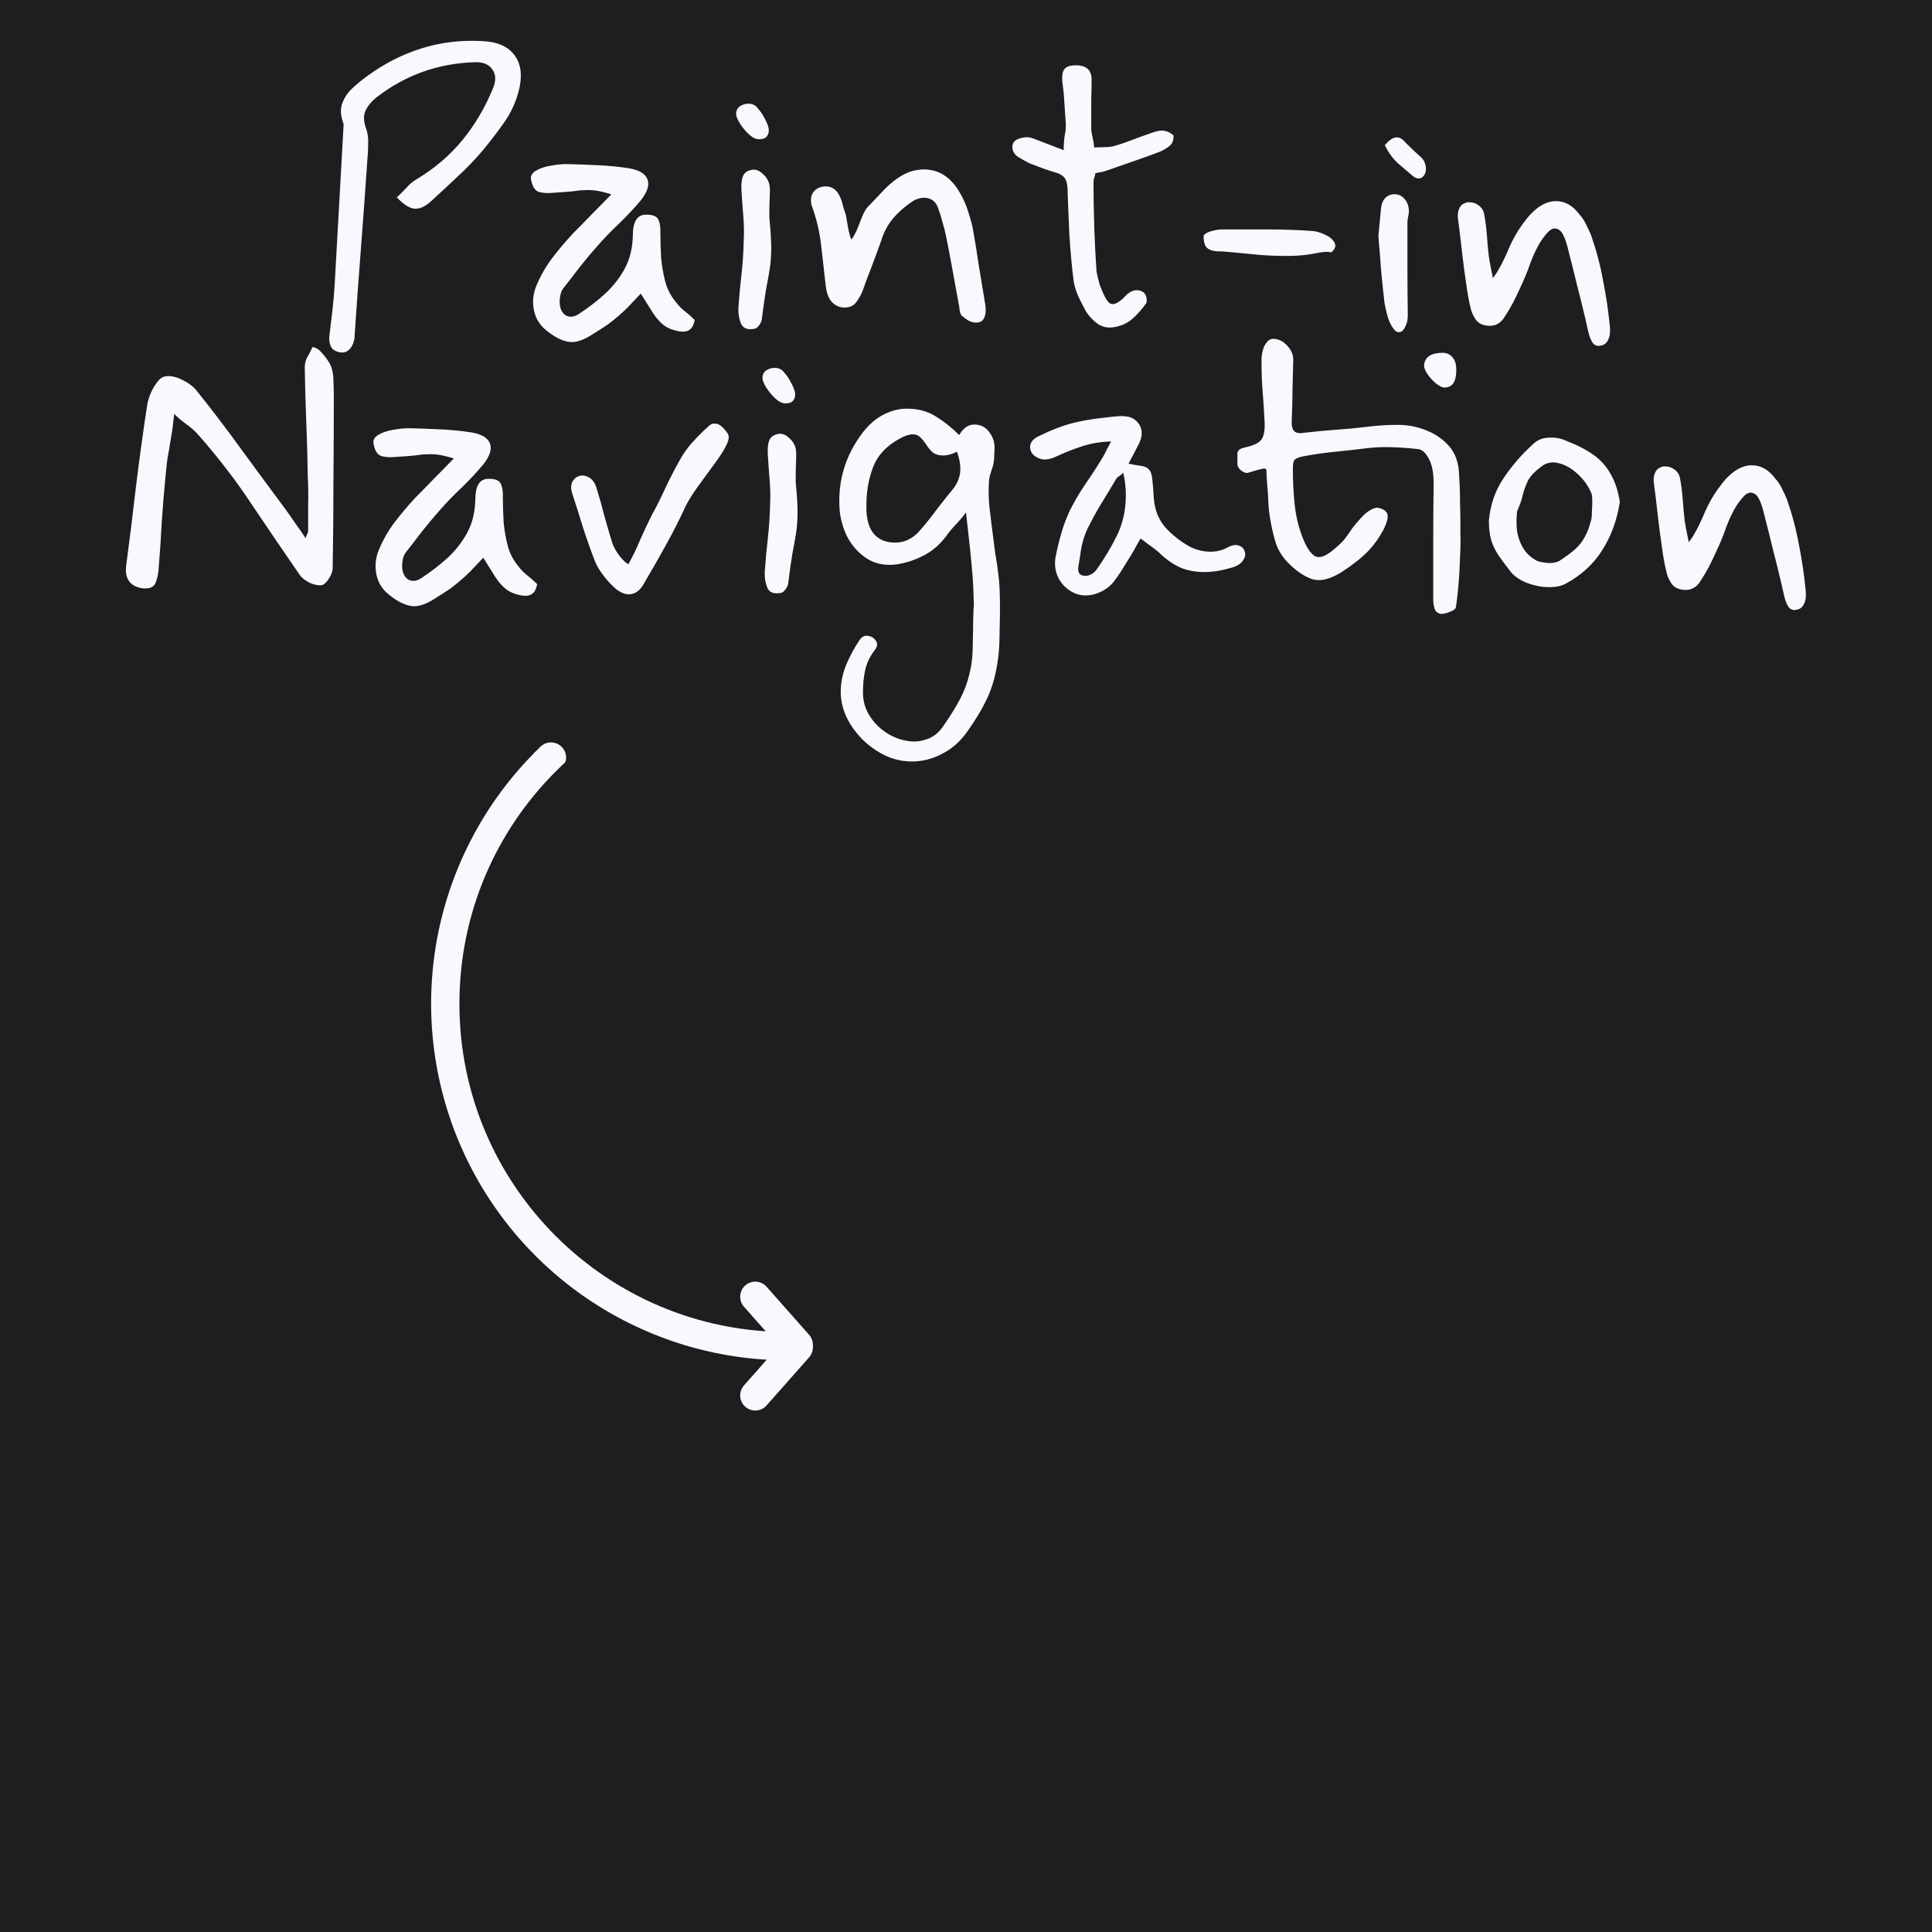
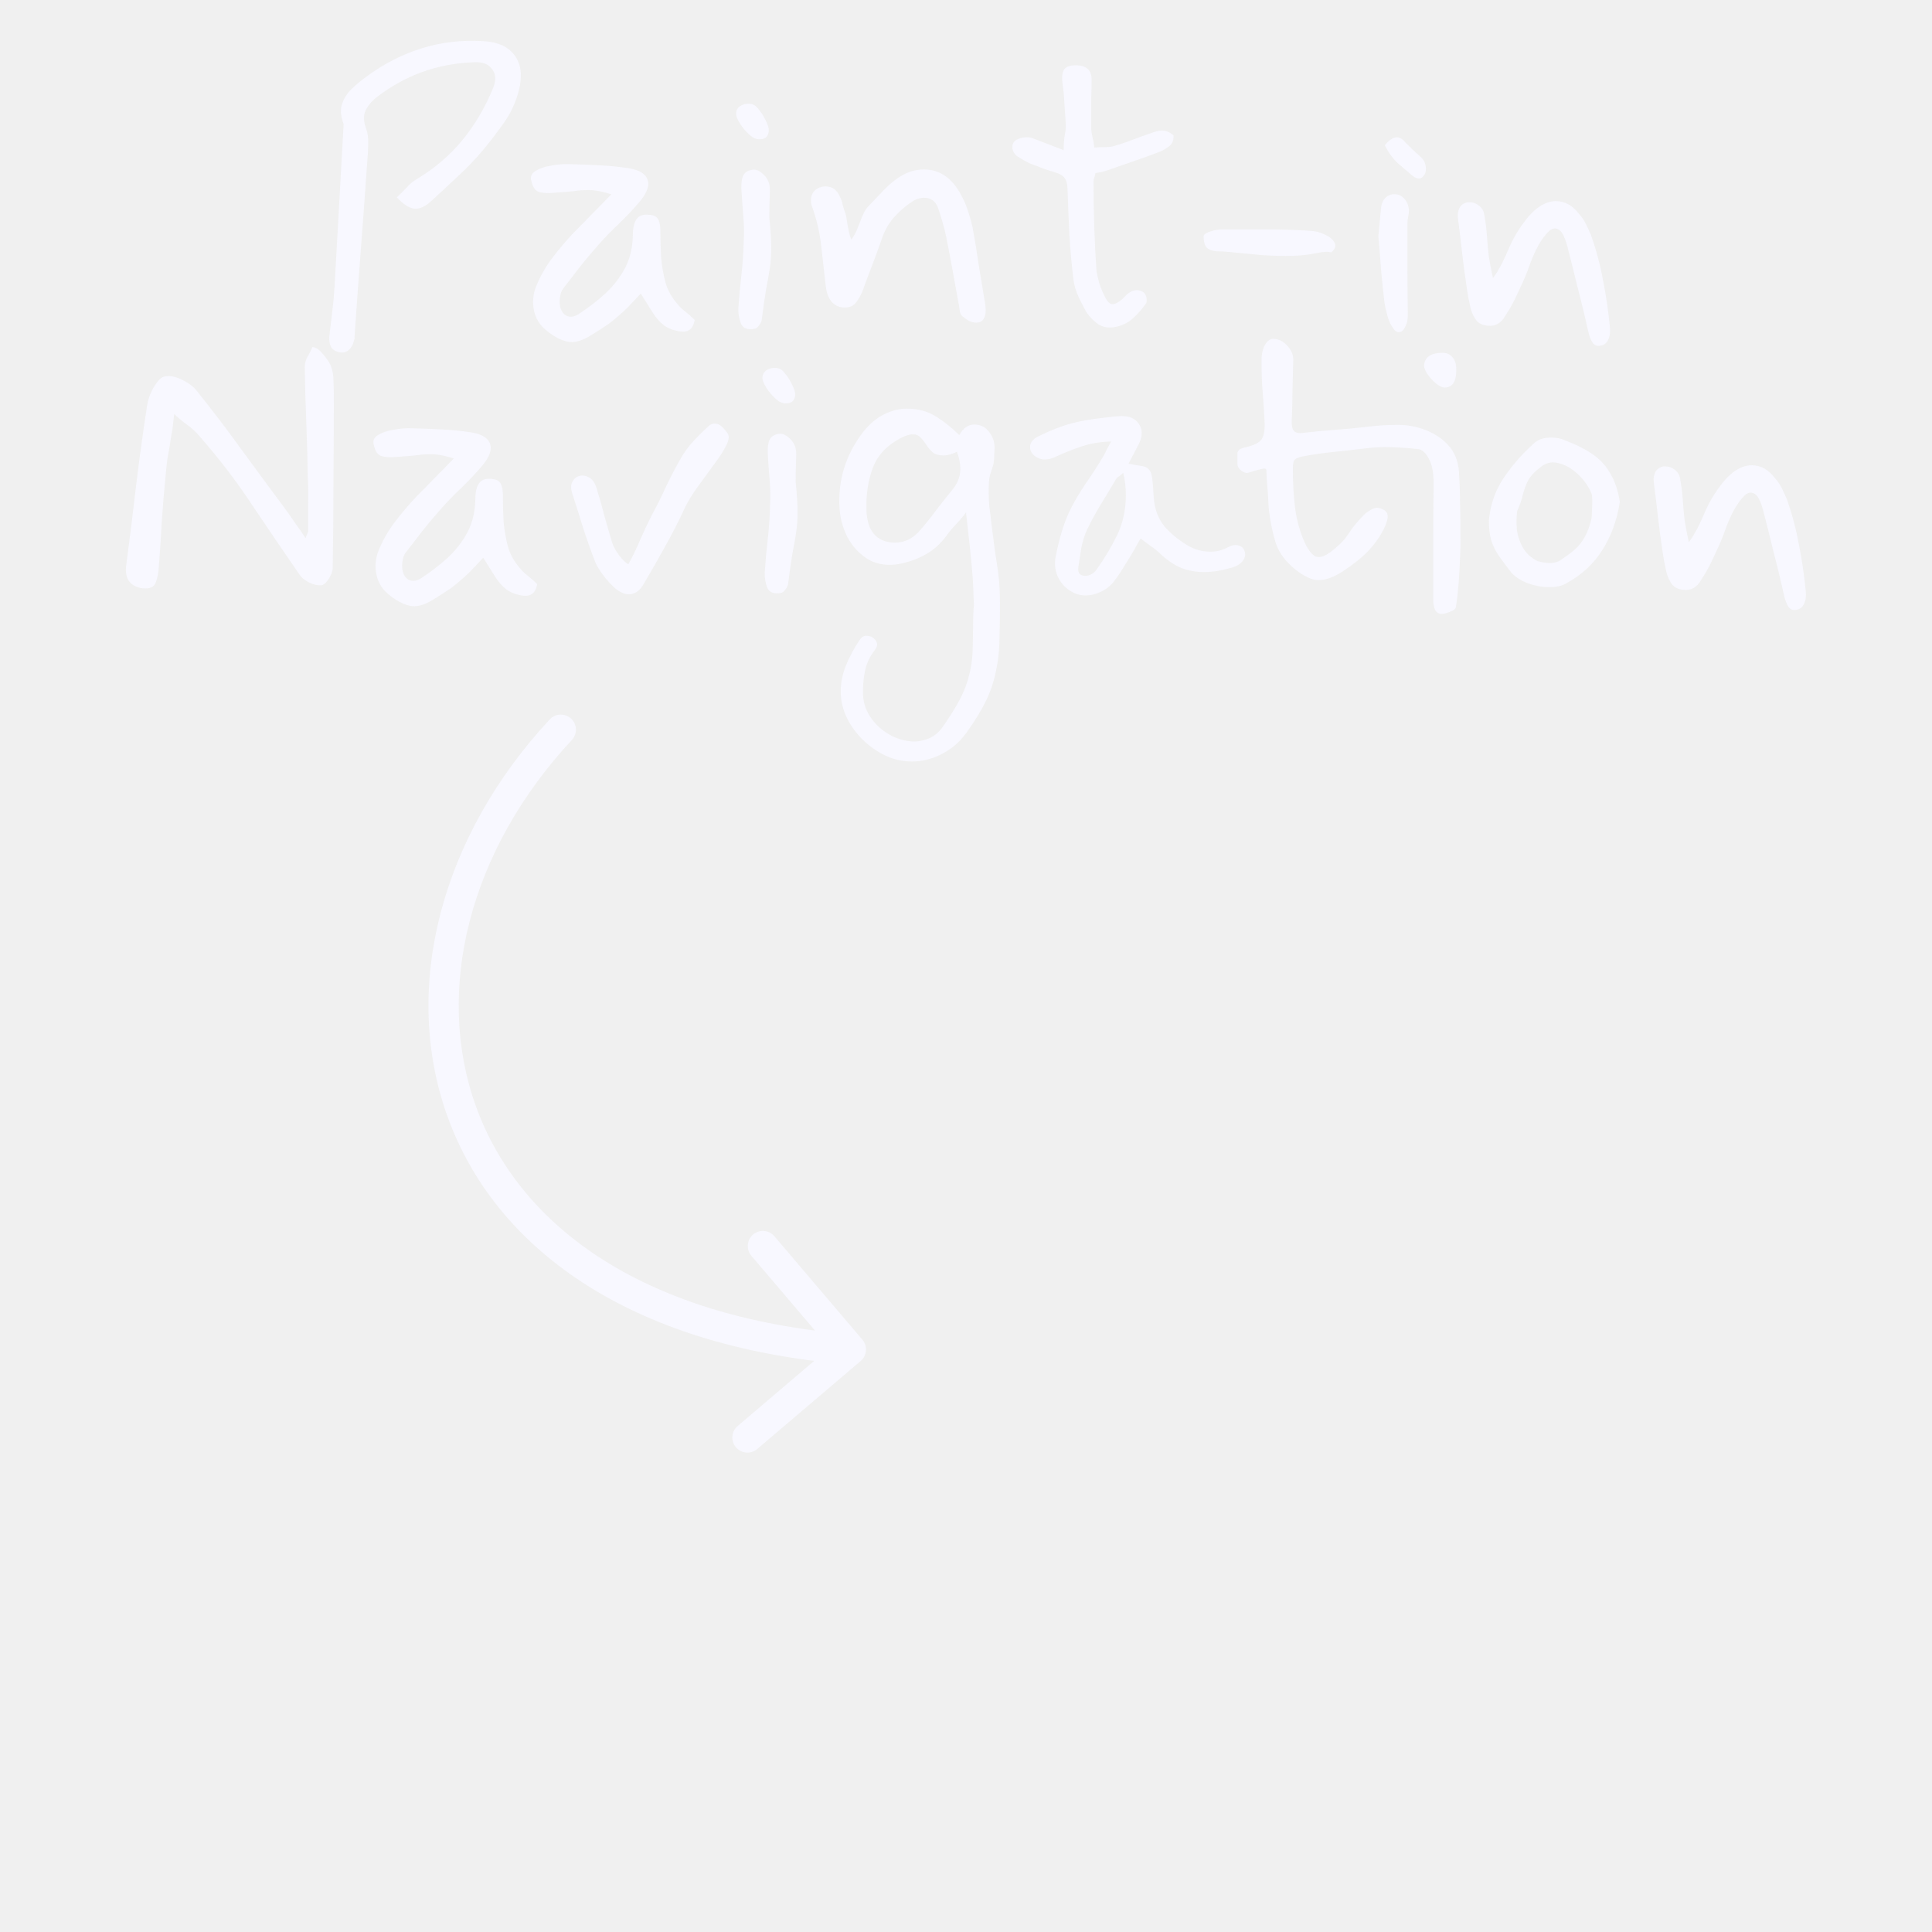
<svg xmlns="http://www.w3.org/2000/svg" width="2048" height="2048" viewBox="0 0 2048 2048" fill="none">
-   <rect width="2048" height="2048" fill="#1D1E1D" />
-   <mask id="path-1-inside-1_1_2" fill="white">
-     <path d="M835 1442C760.239 1442 687.156 1419.83 624.994 1378.3C562.833 1336.76 514.383 1277.72 485.774 1208.65C457.164 1139.58 449.678 1063.58 464.263 990.256C478.848 916.931 514.849 849.578 567.714 796.714L835 1064V1442Z" />
-   </mask>
-   <path d="M835 1442C760.239 1442 687.156 1419.83 624.994 1378.3C562.833 1336.76 514.383 1277.72 485.774 1208.65C457.164 1139.58 449.678 1063.58 464.263 990.256C478.848 916.931 514.849 849.578 567.714 796.714L835 1064V1442Z" stroke="#F8F8FF" stroke-width="64" mask="url(#path-1-inside-1_1_2)" />
-   <path d="M595.385 814.314C601.633 808.065 601.633 797.935 595.385 791.686C589.136 785.438 579.006 785.438 572.757 791.686L584.071 803L595.385 814.314ZM577 810.071L588.314 821.385L595.385 814.314L584.071 803L572.757 791.686L565.686 798.757L577 810.071Z" fill="#F8F8FF" />
-   <circle cx="835" cy="1064" r="348" fill="#1D1E1D" />
-   <line x1="845.672" y1="1425.52" x2="800.617" y2="1374.59" stroke="#F8F8FF" stroke-width="32" stroke-linecap="round" />
-   <line x1="16" y1="-16" x2="84" y2="-16" transform="matrix(-0.662574 0.748997 0.748997 0.662574 868.257 1426.9)" stroke="#F8F8FF" stroke-width="32" stroke-linecap="round" />
  <path d="M359.07 373.2C354.804 372.133 352.004 370.133 350.67 367.2C349.337 364.267 348.804 360.8 349.07 356.8C350.137 347.733 351.204 338.8 352.27 330C353.337 321.2 354.137 312.267 354.67 303.2C356.27 274.667 357.87 246.133 359.47 217.6C361.07 188.8 362.67 160.133 364.27 131.6C361.07 123.067 360.537 115.867 362.67 110C364.804 103.867 368.27 98.533 373.07 94C378.137 89.2 383.47 84.8 389.07 80.8C407.204 67.467 426.537 57.6 447.07 51.2C467.604 44.8 489.204 42.267 511.87 43.6C527.87 44.4 539.204 49.6 545.87 59.2C552.537 68.533 553.87 80.933 549.87 96.4C546.67 108.667 541.47 119.867 534.27 130C527.337 139.867 520.004 149.467 512.27 158.8C504.004 168.667 495.07 178 485.47 186.8C476.137 195.6 466.67 204.4 457.07 213.2C450.67 219.067 444.67 221.733 439.07 221.2C433.47 220.4 427.337 216.4 420.67 209.2C424.404 205.733 427.87 202.267 431.07 198.8C434.27 195.067 438.004 192 442.27 189.6C461.204 178.133 477.204 164.4 490.27 148.4C503.337 132.4 514.004 114.4 522.27 94.4C526.004 85.867 525.87 78.933 521.87 73.6C518.137 68 511.604 65.467 502.27 66C463.87 67.333 429.47 79.733 399.07 103.2C394.004 107.2 390.137 111.867 387.47 117.2C385.07 122.533 385.337 129.067 388.27 136.8C389.87 141.6 390.537 146.8 390.27 152.4C390.27 158 390.004 163.467 389.47 168.8C387.337 200 385.07 231.2 382.67 262.4C380.27 293.6 378.004 324.8 375.87 356C375.87 356.533 375.87 357.2 375.87 358C375.87 358.8 375.737 359.467 375.47 360C374.404 365.067 372.404 368.8 369.47 371.2C366.537 373.6 363.07 374.267 359.07 373.2ZM736.452 339.2C735.385 344.533 733.518 348 730.852 349.6C728.452 351.467 724.718 352 719.652 351.2C712.718 349.867 707.252 347.6 703.252 344.4C699.252 341.2 695.518 336.933 692.052 331.6C688.585 326 684.318 319.2 679.252 311.2C673.652 317.067 669.118 321.867 665.652 325.6C662.185 329.067 658.852 332.133 655.652 334.8C652.718 337.467 649.118 340.4 644.852 343.6C640.585 346.533 634.585 350.4 626.852 355.2C616.718 361.6 608.052 363.867 600.852 362C593.918 360.4 586.585 356.4 578.852 350C572.185 344.667 567.918 337.733 566.052 329.2C564.185 320.4 564.985 311.733 568.452 303.2C572.985 292.267 578.718 282.267 585.652 273.2C592.585 264.133 599.918 255.467 607.652 247.2C614.318 240.533 620.852 233.867 627.252 227.2C633.918 220.533 640.852 213.467 648.052 206C641.118 203.867 635.518 202.533 631.252 202C627.252 201.467 623.385 201.333 619.652 201.6C616.185 201.6 611.918 202 606.852 202.8C601.785 203.333 594.852 203.867 586.052 204.4C580.985 204.933 576.185 204.667 571.652 203.6C567.385 202.267 564.585 198.267 563.252 191.6C561.918 187.333 563.385 183.867 567.652 181.2C571.918 178.533 577.385 176.667 584.052 175.6C590.985 174.267 597.518 173.733 603.652 174C614.052 174.267 624.585 174.667 635.252 175.2C645.918 175.733 656.452 176.8 666.852 178.4C677.785 180.267 684.318 184.267 686.452 190.4C688.585 196.267 686.185 203.6 679.252 212.4C672.318 220.667 664.718 228.8 656.452 236.8C648.185 244.533 640.452 252.533 633.252 260.8C626.852 268 620.585 275.467 614.452 283.2C608.585 290.933 602.718 298.533 596.852 306C595.518 307.867 594.585 310.133 594.052 312.8C593.518 315.2 593.252 317.467 593.252 319.6C593.252 326.267 595.252 331.067 599.252 334C603.518 336.667 608.318 336.267 613.652 332.8C623.785 326.133 633.118 318.933 641.652 311.2C650.185 303.2 657.118 294.267 662.452 284.4C667.785 274.267 670.585 262.667 670.852 249.6C670.852 235.2 675.252 227.867 684.052 227.6C691.252 227.333 695.785 228.933 697.652 232.4C699.518 235.867 700.318 241.067 700.052 248C700.052 254.933 700.318 263.467 700.852 273.6C701.652 282.133 703.118 290.533 705.252 298.8C707.385 306.8 711.385 314.267 717.252 321.2C719.652 324.4 722.585 327.333 726.052 330C729.518 332.667 732.985 335.733 736.452 339.2ZM804.72 147.6C801.254 147.6 797.654 145.867 793.92 142.4C790.187 138.933 786.987 135.067 784.32 130.8C781.654 126.533 780.32 123.2 780.32 120.8C780.32 117.067 781.787 114.267 784.72 112.4C787.654 110.533 790.987 109.733 794.72 110C798.454 110.267 801.52 112.133 803.92 115.6C806.32 118.267 808.32 121.2 809.92 124.4C811.787 127.6 813.254 130.8 814.32 134C815.387 137.733 815.12 140.933 813.52 143.6C812.187 146.267 809.254 147.6 804.72 147.6ZM800.32 348.4C792.854 350 787.92 348.267 785.52 343.2C783.387 337.867 782.454 332.267 782.72 326.4C783.52 314.667 784.587 303.067 785.92 291.6C787.254 279.867 788.054 268.267 788.32 256.8C788.854 247.467 788.72 238.133 787.92 228.8C787.12 219.2 786.454 209.867 785.92 200.8C785.654 194.133 786.32 189.2 787.92 186C789.52 182.8 792.587 180.8 797.12 180C800.854 179.2 804.72 180.667 808.72 184.4C812.987 188.133 815.387 192.667 815.92 198C816.187 199.6 816.187 203.2 815.92 208.8C815.654 214.4 815.52 221.733 815.52 230.8C816.854 243.867 817.52 254.533 817.52 262.8C817.52 271.067 816.987 278.533 815.92 285.2C814.854 291.867 813.52 299.333 811.92 307.6C810.587 315.6 809.12 326 807.52 338.8C807.254 340.667 806.32 342.667 804.72 344.8C803.12 346.933 801.654 348.133 800.32 348.4ZM1034.88 342C1032.21 342 1029.55 341.333 1026.88 340C1024.21 338.4 1021.81 336.667 1019.68 334.8C1018.35 333.467 1017.55 331.467 1017.28 328.8C1017.01 326.133 1016.61 323.6 1016.08 321.2C1013.95 309.467 1011.81 297.733 1009.68 286C1007.55 274.267 1005.28 262.4 1002.88 250.4C1001.81 245.067 1000.48 239.867 998.88 234.8C997.546 229.733 995.946 224.667 994.08 219.6C991.413 212.933 986.48 209.6 979.28 209.6C976.613 209.6 973.413 210.4 969.68 212C961.413 217.067 954.08 223.2 947.68 230.4C941.546 237.333 937.013 245.6 934.08 255.2C930.88 264.267 927.546 273.333 924.08 282.4C920.613 291.2 917.28 300.133 914.08 309.2C912.213 313.467 909.946 317.333 907.28 320.8C904.613 324.267 900.613 326 895.28 326C889.946 326 885.413 324 881.68 320C878.213 316 876.08 310.267 875.28 302.8C873.68 288.667 872.08 274.533 870.48 260.4C868.88 246 865.546 231.867 860.48 218C859.946 216.667 859.68 214.667 859.68 212C859.68 207.733 861.146 204.267 864.08 201.6C867.28 198.933 871.013 197.6 875.28 197.6C882.213 197.6 887.28 201.333 890.48 208.8C891.813 211.467 892.746 214.267 893.28 217.2C894.08 220.133 895.013 223.067 896.08 226C896.613 227.333 897.146 229.867 897.68 233.6C898.213 237.067 898.88 240.8 899.68 244.8C900.48 248.533 901.413 251.6 902.48 254C904.88 250.8 907.013 246.933 908.88 242.4C910.746 237.867 912.48 233.467 914.08 229.2C915.946 224.933 917.68 221.867 919.28 220C924.613 214.4 929.946 208.8 935.28 203.2C940.613 197.333 946.48 192.267 952.88 188C957.413 185.067 961.813 182.933 966.08 181.6C970.613 180.267 975.013 179.6 979.28 179.6C996.08 179.6 1009.28 188.667 1018.88 206.8C1021.81 212.133 1024.21 217.733 1026.08 223.6C1027.95 229.2 1029.55 234.8 1030.88 240.4C1033.28 253.467 1035.41 266.533 1037.28 279.6C1039.41 292.667 1041.55 305.6 1043.68 318.4C1044.48 322.4 1044.88 326 1044.88 329.2C1044.88 332.667 1044.08 335.733 1042.48 338.4C1040.88 340.8 1038.35 342 1034.88 342ZM1181.16 346.8C1174.76 347.867 1169.03 346.8 1163.96 343.6C1159.16 340.133 1155.03 335.867 1151.56 330.8C1148.63 325.467 1145.83 320 1143.16 314.4C1140.5 308.533 1138.76 302.667 1137.96 296.8C1136.1 281.867 1134.63 265.733 1133.56 248.4C1132.76 231.067 1132.1 214.667 1131.56 199.2C1131.3 194.4 1130.23 190.8 1128.36 188.4C1126.5 186 1123.3 184.133 1118.76 182.8C1114.23 181.467 1109.7 180 1105.16 178.4C1100.63 176.533 1096.1 174.8 1091.56 173.2C1086.76 170.8 1082.5 168.4 1078.76 166C1075.03 163.333 1073.16 159.867 1073.16 155.6C1073.16 151.333 1075.7 148.4 1080.76 146.8C1086.1 144.933 1091.3 145.067 1096.36 147.2L1127.56 159.2C1127.56 153.067 1127.96 147.6 1128.76 142.8C1129.83 138 1130.1 133.067 1129.56 128L1127.56 98.4C1127.3 96.267 1127.03 94.133 1126.76 92C1126.5 89.6 1126.23 87.333 1125.96 85.2C1125.7 79.067 1126.63 74.933 1128.76 72.8C1130.9 70.4 1134.76 69.2 1140.36 69.2C1151.83 69.2 1157.43 74.533 1157.16 85.2C1157.16 91.333 1157.03 97.6 1156.76 104C1156.76 110.133 1156.76 116.267 1156.76 122.4C1156.76 129.6 1156.76 134.533 1156.76 137.2C1157.03 139.867 1157.3 141.733 1157.56 142.8C1157.83 143.6 1158.1 144.933 1158.36 146.8C1158.9 148.4 1159.43 151.6 1159.96 156.4C1163.7 156.133 1167.16 156 1170.36 156C1173.56 156 1176.63 155.733 1179.56 155.2C1186.23 153.333 1193.03 151.067 1199.96 148.4C1206.9 145.733 1213.16 143.467 1218.76 141.6C1224.36 139.467 1228.5 138.4 1231.16 138.4C1235.96 138.4 1240.23 140.133 1243.96 143.6C1244.23 148.667 1242.76 152.4 1239.56 154.8C1236.63 157.2 1233.3 159.2 1229.56 160.8C1220.5 164.267 1211.3 167.6 1201.96 170.8C1192.9 174 1183.7 177.2 1174.36 180.4C1172.23 181.2 1169.96 181.867 1167.56 182.4C1165.43 182.667 1163.3 183.067 1161.16 183.6C1160.9 185.467 1160.5 187.067 1159.96 188.4C1159.43 189.733 1159.16 191.333 1159.16 193.2V193.6C1159.16 208.267 1159.43 224 1159.96 240.8C1160.5 257.333 1161.3 272.933 1162.36 287.6C1162.9 291.067 1163.96 295.6 1165.56 301.2C1167.43 306.533 1169.56 311.467 1171.96 316C1174.36 320.267 1176.76 322.4 1179.16 322.4C1181.03 322.4 1183.03 321.733 1185.16 320.4C1188.1 318.533 1190.5 316.533 1192.36 314.4C1194.5 312 1196.9 310.133 1199.56 308.8C1203.3 307.2 1206.9 307.2 1210.36 308.8C1213.83 310.4 1215.56 313.733 1215.56 318.8L1215.16 321.2C1210.9 327.333 1206.1 332.8 1200.76 337.6C1195.43 342.4 1188.9 345.467 1181.16 346.8ZM1370.64 271.2C1359.97 271.467 1348.9 271.2 1337.44 270.4C1325.97 269.333 1314.77 268.267 1303.84 267.2C1298.77 266.667 1294.1 266.4 1289.84 266.4C1285.57 266.133 1282.1 264.933 1279.44 262.8C1277.04 260.4 1275.84 256.133 1275.84 250C1276.64 248.133 1279.17 246.533 1283.44 245.2C1287.97 243.867 1291.84 243.2 1295.04 243.2C1309.97 243.2 1325.84 243.2 1342.64 243.2C1359.7 243.2 1375.57 243.733 1390.24 244.8C1395.04 245.067 1399.84 246.4 1404.64 248.8C1409.44 250.933 1412.77 253.733 1414.64 257.2C1416.5 260.667 1415.3 264.133 1411.04 267.6C1408.1 266.533 1402.77 266.8 1395.04 268.4C1387.3 270 1379.17 270.933 1370.64 271.2ZM1503.93 189.2C1502.07 189.2 1500.07 188.4 1497.93 186.8C1492.6 182.267 1487.13 177.6 1481.53 172.8C1476.2 167.733 1471.67 161.467 1467.93 154C1472.47 148.4 1476.73 145.6 1480.73 145.6C1483.93 145.6 1487 147.467 1489.93 151.2C1495.8 157.067 1500.87 161.867 1505.13 165.6C1509.4 169.067 1511.53 173.6 1511.53 179.2C1511.53 182.133 1510.73 184.533 1509.13 186.4C1507.8 188.267 1506.07 189.2 1503.93 189.2ZM1485.93 351.2C1482.73 353.067 1479.8 352.133 1477.13 348.4C1474.47 344.933 1472.33 340.4 1470.73 334.8C1469.13 328.933 1468.07 324.133 1467.53 320.4C1466.2 308.667 1465 297.067 1463.93 285.6C1463.13 273.867 1462.2 262.133 1461.13 250.4L1463.93 220.8C1464.47 215.733 1466.2 211.867 1469.13 209.2C1472.33 206.533 1475.93 205.467 1479.93 206C1483.4 206.267 1486.47 208 1489.13 211.2C1491.8 214.4 1493.27 218.4 1493.53 223.2C1493.53 225.067 1493.27 227.2 1492.73 229.6C1492.2 231.733 1491.93 234 1491.93 236.4C1491.93 252.667 1491.93 268.933 1491.93 285.2C1491.93 301.467 1492.07 317.733 1492.33 334C1492.33 338.8 1491.53 342.667 1489.93 345.6C1488.6 348.533 1487.27 350.4 1485.93 351.2ZM1696.57 366.4C1693.1 367.2 1690.3 366.133 1688.17 363.2C1686.3 360.267 1684.83 356.533 1683.77 352C1682.7 347.733 1681.77 343.6 1680.97 339.6C1678.03 327.067 1674.97 314.667 1671.77 302.4C1668.83 290.133 1665.77 277.867 1662.57 265.6C1659.63 253.067 1656.3 245.733 1652.57 243.6C1648.83 241.2 1645.1 241.867 1641.37 245.6C1637.63 249.333 1634.03 254.267 1630.57 260.4C1626.83 267.333 1623.63 274.667 1620.97 282.4C1618.3 289.867 1615.23 297.2 1611.77 304.4C1609.37 309.733 1606.83 315.067 1604.17 320.4C1601.5 325.467 1598.57 330.4 1595.37 335.2C1593.5 338.667 1590.97 341.333 1587.77 343.2C1584.57 345.067 1580.83 345.733 1576.57 345.2C1571.5 344.667 1567.63 342.8 1564.97 339.6C1562.57 336.4 1560.7 332.667 1559.37 328.4C1558.3 324.133 1557.37 319.867 1556.57 315.6C1555.77 311.333 1555.1 307.2 1554.57 303.2C1552.7 290.933 1551.1 278.8 1549.77 266.8C1548.43 254.8 1546.97 242.667 1545.37 230.4C1545.1 226.667 1545.63 223.467 1546.97 220.8C1548.3 217.867 1550.7 215.867 1554.17 214.8C1554.7 214.533 1555.37 214.4 1556.17 214.4C1556.97 214.4 1557.5 214.4 1557.77 214.4C1561.5 214.4 1564.83 215.6 1567.77 218C1570.97 220.4 1572.83 223.6 1573.37 227.6C1574.7 234.8 1575.63 242.133 1576.17 249.6C1576.7 257.067 1577.37 264.4 1578.17 271.6C1578.97 276.933 1580.43 284.667 1582.57 294.8C1585.23 291.333 1587.23 288.267 1588.57 285.6C1590.17 282.933 1591.37 280.8 1592.17 279.2C1595.1 273.333 1597.77 267.467 1600.17 261.6C1602.83 255.733 1605.9 250 1609.37 244.4C1612.3 239.867 1615.37 235.6 1618.57 231.6C1621.77 227.6 1625.37 224 1629.37 220.8C1636.03 215.733 1642.7 213.2 1649.37 213.2C1658.97 213.2 1667.23 217.867 1674.17 227.2C1677.1 230.4 1679.5 234 1681.37 238C1683.23 241.733 1684.97 245.467 1686.57 249.2C1692.17 265.2 1696.43 281.333 1699.37 297.6C1702.57 313.6 1704.97 330 1706.57 346.8C1707.1 352.4 1706.43 356.933 1704.57 360.4C1702.97 363.867 1700.3 365.867 1696.57 366.4ZM151.053 623.6C144.92 622.8 140.253 620.4 137.053 616.4C133.853 612.133 132.786 606.267 133.853 598.8C137.586 570.8 141.053 542.8 144.253 514.8C147.72 486.533 151.586 458.4 155.853 430.4C156.386 426.4 157.586 422.133 159.453 417.6C161.32 413.067 163.586 409.067 166.253 405.6C168.92 401.867 171.586 399.733 174.253 399.2C179.32 397.867 185.453 398.933 192.653 402.4C199.853 405.867 205.186 409.867 208.653 414.4C224.92 434.667 240.653 455.333 255.853 476.4C271.053 497.2 286.386 518 301.853 538.8C305.053 543.067 308.786 548.4 313.053 554.8C317.586 560.933 321.186 566.133 323.853 570.4L326.653 563.6C326.653 553.733 326.653 544 326.653 534.4C326.92 524.533 326.786 514.8 326.253 505.2C325.986 485.733 325.453 466.4 324.653 447.2C323.853 427.733 323.32 408.4 323.053 389.2C323.053 385.467 323.986 381.867 325.853 378.4C327.986 374.933 329.72 371.467 331.053 368C334.52 368 338.12 370.267 341.853 374.8C345.853 379.333 348.786 383.6 350.653 387.6C352.52 392.4 353.453 397.6 353.453 403.2C353.72 408.8 353.853 414.267 353.853 419.6C353.853 450 353.72 480.4 353.453 510.8C353.453 541.2 353.186 571.6 352.653 602C352.653 605.467 351.186 609.467 348.253 614C345.32 618.267 342.653 620.4 340.253 620.4C336.786 620.667 332.653 619.733 327.853 617.6C323.32 615.2 319.986 612.533 317.853 609.6C299.986 583.733 282.92 558.667 266.653 534.4C250.653 510.133 232.386 486.267 211.853 462.8C207.32 457.467 202.52 453.067 197.453 449.6C192.386 445.867 188.12 442.267 184.653 438.8C183.586 449.467 182.52 457.467 181.453 462.8C180.653 467.867 179.986 472 179.453 475.2C178.92 478.4 178.253 482.133 177.453 486.4C176.92 490.4 176.253 496.667 175.453 505.2C173.853 521.2 172.52 537.333 171.453 553.6C170.653 569.6 169.586 585.6 168.253 601.6C167.986 607.2 166.92 612.533 165.053 617.6C163.186 622.4 158.52 624.4 151.053 623.6ZM569.459 619.2C568.393 624.533 566.526 628 563.859 629.6C561.459 631.467 557.726 632 552.659 631.2C545.726 629.867 540.259 627.6 536.259 624.4C532.259 621.2 528.526 616.933 525.059 611.6C521.593 606 517.326 599.2 512.259 591.2C506.659 597.067 502.126 601.867 498.659 605.6C495.193 609.067 491.859 612.133 488.659 614.8C485.726 617.467 482.126 620.4 477.859 623.6C473.593 626.533 467.593 630.4 459.859 635.2C449.726 641.6 441.059 643.867 433.859 642C426.926 640.4 419.593 636.4 411.859 630C405.193 624.667 400.926 617.733 399.059 609.2C397.193 600.4 397.993 591.733 401.459 583.2C405.993 572.267 411.726 562.267 418.659 553.2C425.593 544.133 432.926 535.467 440.659 527.2C447.326 520.533 453.859 513.867 460.259 507.2C466.926 500.533 473.859 493.467 481.059 486C474.126 483.867 468.526 482.533 464.259 482C460.259 481.467 456.393 481.333 452.659 481.6C449.193 481.6 444.926 482 439.859 482.8C434.793 483.333 427.859 483.867 419.059 484.4C413.993 484.933 409.193 484.667 404.659 483.6C400.393 482.267 397.593 478.267 396.259 471.6C394.926 467.333 396.393 463.867 400.659 461.2C404.926 458.533 410.393 456.667 417.059 455.6C423.993 454.267 430.526 453.733 436.659 454C447.059 454.267 457.593 454.667 468.259 455.2C478.926 455.733 489.459 456.8 499.859 458.4C510.793 460.267 517.326 464.267 519.459 470.4C521.593 476.267 519.193 483.6 512.259 492.4C505.326 500.667 497.726 508.8 489.459 516.8C481.193 524.533 473.459 532.533 466.259 540.8C459.859 548 453.593 555.467 447.459 563.2C441.593 570.933 435.726 578.533 429.859 586C428.526 587.867 427.593 590.133 427.059 592.8C426.526 595.2 426.259 597.467 426.259 599.6C426.259 606.267 428.259 611.067 432.259 614C436.526 616.667 441.326 616.267 446.659 612.8C456.793 606.133 466.126 598.933 474.659 591.2C483.193 583.2 490.126 574.267 495.459 564.4C500.793 554.267 503.593 542.667 503.859 529.6C503.859 515.2 508.259 507.867 517.059 507.6C524.259 507.333 528.793 508.933 530.659 512.4C532.526 515.867 533.326 521.067 533.059 528C533.059 534.933 533.326 543.467 533.859 553.6C534.659 562.133 536.126 570.533 538.259 578.8C540.393 586.8 544.393 594.267 550.259 601.2C552.659 604.4 555.593 607.333 559.059 610C562.526 612.667 565.993 615.733 569.459 619.2ZM666.528 630C662.261 630 657.595 628 652.528 624C647.728 619.733 643.328 614.933 639.328 609.6C635.328 604.267 632.528 599.6 630.928 595.6C626.395 583.867 622.128 571.867 618.128 559.6C614.395 547.333 610.528 535.067 606.528 522.8C604.928 517.733 605.061 513.6 606.928 510.4C608.795 507.2 611.328 505.2 614.528 504.4C617.995 503.6 621.461 504.267 624.928 506.4C628.395 508.533 630.928 512.4 632.528 518C635.461 527.333 638.128 536.8 640.528 546.4C643.195 556 645.995 565.6 648.928 575.2C650.261 579.467 652.928 584.267 656.928 589.6C661.195 594.667 664.261 597.467 666.128 598C670.395 590.533 674.528 582 678.528 572.4C682.795 562.8 686.795 554.267 690.528 546.8C696.128 536.667 701.328 526.267 706.128 515.6C711.195 504.933 716.661 494.533 722.528 484.4C725.728 479.067 729.328 474.133 733.328 469.6C737.328 465.067 741.595 460.667 746.128 456.4C747.461 455.067 749.195 453.467 751.328 451.6C753.461 449.467 756.128 448.667 759.328 449.2C762.528 449.467 766.395 452.667 770.928 458.8C773.328 461.733 772.928 466.267 769.728 472.4C766.795 478.267 762.395 485.067 756.528 492.8C750.928 500.533 745.195 508.4 739.328 516.4C733.728 524.133 729.328 531.333 726.128 538C719.728 551.867 712.795 565.467 705.328 578.8C698.128 591.867 690.661 604.933 682.928 618C678.661 626 673.195 630 666.528 630ZM832.65 427.6C829.183 427.6 825.583 425.867 821.85 422.4C818.117 418.933 814.917 415.067 812.25 410.8C809.583 406.533 808.25 403.2 808.25 400.8C808.25 397.067 809.717 394.267 812.65 392.4C815.583 390.533 818.917 389.733 822.65 390C826.383 390.267 829.45 392.133 831.85 395.6C834.25 398.267 836.25 401.2 837.85 404.4C839.717 407.6 841.183 410.8 842.25 414C843.317 417.733 843.05 420.933 841.45 423.6C840.117 426.267 837.183 427.6 832.65 427.6ZM828.25 628.4C820.783 630 815.85 628.267 813.45 623.2C811.317 617.867 810.383 612.267 810.65 606.4C811.45 594.667 812.517 583.067 813.85 571.6C815.183 559.867 815.983 548.267 816.25 536.8C816.783 527.467 816.65 518.133 815.85 508.8C815.05 499.2 814.383 489.867 813.85 480.8C813.583 474.133 814.25 469.2 815.85 466C817.45 462.8 820.517 460.8 825.05 460C828.783 459.2 832.65 460.667 836.65 464.4C840.917 468.133 843.317 472.667 843.85 478C844.117 479.6 844.117 483.2 843.85 488.8C843.583 494.4 843.45 501.733 843.45 510.8C844.783 523.867 845.45 534.533 845.45 542.8C845.45 551.067 844.917 558.533 843.85 565.2C842.783 571.867 841.45 579.333 839.85 587.6C838.517 595.6 837.05 606 835.45 618.8C835.183 620.667 834.25 622.667 832.65 624.8C831.05 626.933 829.583 628.133 828.25 628.4ZM966.809 807.2C953.476 807.2 941.076 803.467 929.609 796C918.143 788.8 908.809 779.467 901.609 768C894.676 756.8 891.209 745.2 891.209 733.2C891.209 723.867 893.076 714.533 896.809 705.2C900.543 696.133 905.343 687.2 911.209 678.4C913.609 674.933 916.543 673.467 920.009 674C923.743 674.533 926.543 676.267 928.409 679.2C930.543 682.133 930.143 685.467 927.209 689.2C922.143 695.867 918.809 702.8 917.209 710C915.609 717.2 914.809 724.667 914.809 732.4C914.543 741.2 916.409 749.2 920.409 756.4C924.676 763.867 930.143 770 936.809 774.8C943.743 779.867 951.076 783.2 958.809 784.8C966.543 786.667 974.009 786.4 981.209 784C988.676 781.867 994.943 777.067 1000.01 769.6C1007.21 759.2 1013.08 749.733 1017.61 741.2C1022.14 732.667 1025.48 723.733 1027.61 714.4C1030.01 705.333 1031.21 694.533 1031.21 682C1031.48 670.267 1031.61 661.733 1031.61 656.4C1031.88 651.067 1032.01 647.333 1032.01 645.2C1032.28 643.333 1032.41 641.733 1032.41 640.4C1032.41 639.067 1032.28 636.533 1032.01 632.8C1032.01 629.067 1031.74 622.667 1031.21 613.6C1030.41 603.2 1029.34 591.733 1028.01 579.2C1026.68 566.667 1025.34 554.667 1024.01 543.2C1021.34 546.933 1017.74 551.2 1013.21 556C1008.94 560.533 1005.61 564.533 1003.21 568C996.543 577.067 988.543 584 979.209 588.8C970.143 593.6 960.276 596.8 949.609 598.4C937.876 599.733 927.609 597.6 918.809 592C910.276 586.4 903.476 578.933 898.409 569.6C893.609 560 890.809 550.133 890.009 540C887.876 509.6 896.276 482.133 915.209 457.6C922.143 449.067 929.476 442.933 937.209 439.2C945.209 435.2 953.209 433.2 961.209 433.2C972.943 433.2 983.076 435.867 991.609 441.2C1000.41 446.533 1008.81 453.2 1016.81 461.2C1021.08 453.733 1026.41 450 1032.81 450C1039.74 450 1045.21 452.933 1049.21 458.8C1053.48 464.667 1055.08 471.6 1054.01 479.6C1054.01 486.267 1053.48 491.2 1052.41 494.4C1051.34 497.6 1050.28 500.933 1049.21 504.4C1048.41 507.867 1048.01 513.467 1048.01 521.2C1048.01 526.533 1048.28 532 1048.81 537.6C1049.61 543.2 1050.28 548.667 1050.81 554C1052.41 566.533 1053.74 576.933 1054.81 585.2C1056.14 593.2 1057.21 600.267 1058.01 606.4C1058.81 612.267 1059.34 618.133 1059.61 624C1059.88 629.6 1060.01 636 1060.01 643.2C1060.01 650.667 1059.88 659.867 1059.61 670.8C1059.61 685.733 1058.41 698.8 1056.01 710C1053.88 721.467 1050.28 732.4 1045.21 742.8C1040.14 753.2 1033.21 764.533 1024.41 776.8C1017.21 786.667 1008.54 794.133 998.409 799.2C988.276 804.533 977.743 807.2 966.809 807.2ZM948.809 575.2C958.409 575.2 966.809 571.333 974.009 563.6C980.409 556.4 986.543 548.8 992.409 540.8C998.543 532.8 1004.68 525.067 1010.81 517.6C1015.61 511.2 1018.01 504.267 1018.01 496.8C1018.01 491.467 1016.81 485.467 1014.41 478.8C1009.34 481.467 1004.54 482.8 1000.01 482.8C995.209 482.8 991.476 481.733 988.809 479.6C986.143 477.2 983.876 474.533 982.009 471.6C980.143 468.667 978.143 466.133 976.009 464C973.876 461.6 971.076 460.4 967.609 460.4C963.876 460.4 959.343 461.867 954.009 464.8C939.609 472.533 930.009 482.933 925.209 496C920.409 508.8 918.143 522.933 918.409 538.4C918.409 550.133 920.943 559.2 926.009 565.6C931.343 572 938.943 575.2 948.809 575.2ZM1177.86 468C1166.66 468.267 1156.26 470 1146.66 473.2C1137.06 476.4 1127.99 480 1119.46 484C1113.86 486.667 1108.79 487.6 1104.26 486.8C1099.99 485.733 1096.66 483.733 1094.26 480.8C1092.13 477.867 1091.46 474.667 1092.26 471.2C1093.33 467.467 1096.53 464.4 1101.86 462C1114.39 455.867 1125.73 451.467 1135.86 448.8C1145.99 446.133 1157.46 444.133 1170.26 442.8C1172.39 442.533 1175.86 442.133 1180.66 441.6C1185.73 441.067 1189.33 440.933 1191.46 441.2C1197.33 441.467 1201.86 443.333 1205.06 446.8C1208.53 450.267 1210.26 454.4 1210.26 459.2C1210.26 463.467 1208.79 468.133 1205.86 473.2C1203.19 478.267 1199.99 484.4 1196.26 491.6C1198.66 491.867 1200.79 492.267 1202.66 492.8C1204.53 493.067 1206.39 493.333 1208.26 493.6C1212.79 494.133 1215.99 495.467 1217.86 497.6C1219.73 499.467 1220.93 502.8 1221.46 507.6C1221.99 512.133 1222.53 518.8 1223.06 527.6C1223.86 539.867 1227.86 550.267 1235.06 558.8C1242.53 567.067 1251.33 574 1261.46 579.6C1267.86 582.8 1274.53 584.533 1281.46 584.8C1288.66 585.067 1295.19 583.6 1301.06 580.4C1306.13 577.733 1310.26 577.067 1313.46 578.4C1316.66 579.467 1318.66 581.6 1319.46 584.8C1320.53 587.733 1319.86 590.933 1317.46 594.4C1315.06 597.867 1310.79 600.4 1304.66 602C1294.53 604.933 1285.06 606.4 1276.26 606.4C1268.26 606.4 1260.53 605.067 1253.06 602.4C1245.86 599.467 1238.79 594.933 1231.86 588.8C1228.66 585.6 1225.19 582.667 1221.46 580C1217.73 577.333 1213.59 574.267 1209.06 570.8C1206.39 575.333 1203.99 579.6 1201.86 583.6C1199.73 587.333 1197.46 591.067 1195.06 594.8C1192.66 598.533 1190.26 602.4 1187.86 606.4C1185.46 610.133 1182.79 613.867 1179.86 617.6C1175.86 622.133 1171.33 625.467 1166.26 627.6C1161.19 630 1155.99 631.2 1150.66 631.2C1146.66 631.2 1142.79 630.4 1139.06 628.8C1131.59 625.333 1125.99 620.133 1122.26 613.2C1118.53 606 1117.46 598.267 1119.06 590C1120.66 581.733 1122.66 573.467 1125.06 565.2C1127.46 556.933 1130.39 549.067 1133.86 541.6C1138.93 531.467 1144.66 521.733 1151.06 512.4C1157.73 502.8 1163.99 493.067 1169.86 483.2C1170.93 481.333 1171.99 479.2 1173.06 476.8C1174.39 474.4 1175.99 471.467 1177.86 468ZM1190.66 501.2C1189.06 502.8 1187.59 504 1186.26 504.8C1184.93 505.6 1183.99 506.4 1183.46 507.2C1178.13 516.267 1172.66 525.333 1167.06 534.4C1161.73 543.2 1156.79 552.267 1152.26 561.6C1149.59 567.467 1147.59 573.867 1146.26 580.8C1145.19 587.467 1144.13 594.267 1143.06 601.2C1142.53 604.933 1143.33 607.6 1145.46 609.2C1147.86 610.533 1150.66 610.8 1153.86 610C1157.33 608.933 1160.13 606.933 1162.26 604C1170.79 592 1178.13 579.733 1184.26 567.2C1190.39 554.4 1193.46 540.267 1193.46 524.8C1193.46 516.8 1192.53 508.933 1190.66 501.2ZM1527.69 650.8C1524.22 650.267 1521.95 648.533 1520.89 645.6C1519.82 642.667 1519.29 639.467 1519.29 636C1519.29 615.467 1519.29 594.8 1519.29 574C1519.29 553.2 1519.42 532.533 1519.69 512C1519.69 500.8 1517.95 492.133 1514.49 486C1511.02 479.6 1507.15 476.267 1502.89 476C1493.29 474.933 1483.55 474.267 1473.69 474C1464.09 473.733 1454.49 474.267 1444.89 475.6C1433.95 476.933 1423.15 478.133 1412.49 479.2C1401.82 480.267 1391.02 481.867 1380.09 484C1376.62 484.8 1374.09 485.867 1372.49 487.2C1371.15 488.533 1370.49 491.6 1370.49 496.4C1370.49 510.267 1371.15 523.333 1372.49 535.6C1373.82 547.6 1376.62 559.067 1380.89 570C1384.62 579.6 1388.75 586 1393.29 589.2C1397.82 592.133 1404.22 590.267 1412.49 583.6C1418.35 578.8 1422.62 574.8 1425.29 571.6C1427.95 568.133 1430.49 564.533 1432.89 560.8C1435.55 557.067 1439.42 552.533 1444.49 547.2C1446.62 544.8 1449.29 542.667 1452.49 540.8C1455.95 538.667 1458.89 537.867 1461.29 538.4C1467.15 539.733 1470.35 542.267 1470.89 546C1471.42 549.467 1469.95 554.667 1466.49 561.6C1462.49 569.333 1457.15 576.8 1450.49 584C1443.82 590.933 1434.62 598.267 1422.89 606C1409.82 614.267 1398.89 616.8 1390.09 613.6C1381.29 610.4 1372.62 604.267 1364.09 595.2C1358.75 589.333 1354.89 582.933 1352.49 576C1350.35 569.067 1348.62 562 1347.29 554.8C1345.69 546.533 1344.75 538.933 1344.49 532C1344.22 525.067 1343.82 519.067 1343.29 514C1342.75 507.333 1342.49 502.667 1342.49 500C1342.75 497.333 1341.69 496.267 1339.29 496.8C1336.89 497.067 1331.42 498.533 1322.89 501.2C1321.02 501.733 1318.62 500.933 1315.69 498.8C1313.02 496.667 1311.69 494.267 1311.69 491.6C1311.69 486.8 1311.69 483.067 1311.69 480.4C1311.95 477.467 1314.49 475.467 1319.29 474.4C1329.15 472.267 1335.29 469.2 1337.69 465.2C1340.09 460.933 1341.02 454.667 1340.49 446.4C1339.95 435.467 1339.29 425.2 1338.49 415.6C1337.69 406 1337.29 395.733 1337.29 384.8V379.2C1337.82 372.8 1339.29 367.867 1341.69 364.4C1344.09 360.667 1347.02 358.933 1350.49 359.2C1355.82 359.467 1360.62 362 1364.89 366.8C1369.15 371.6 1371.15 376.667 1370.89 382C1370.62 394.267 1370.35 404.933 1370.09 414C1370.09 423.067 1369.82 433.733 1369.29 446C1369.02 451.067 1369.82 454.667 1371.69 456.8C1373.55 458.933 1377.02 459.6 1382.09 458.8C1393.29 457.467 1404.49 456.4 1415.69 455.6C1427.15 454.8 1438.35 453.733 1449.29 452.4C1459.69 451.067 1469.95 450.4 1480.09 450.4C1490.49 450.133 1500.62 451.867 1510.49 455.6C1520.35 459.333 1528.49 464.667 1534.89 471.6C1541.55 478.533 1545.42 487.733 1546.49 499.2C1546.75 502.667 1547.02 507.6 1547.29 514C1547.55 520.133 1547.69 526.8 1547.69 534C1547.95 540.933 1548.09 547.467 1548.09 553.6C1548.09 559.467 1548.09 563.867 1548.09 566.8C1548.35 573.2 1548.22 581.2 1547.69 590.8C1547.42 600.4 1546.89 610 1546.09 619.6C1545.29 629.2 1544.35 637.2 1543.29 643.6C1543.02 645.467 1541.02 647.067 1537.29 648.4C1533.55 650 1530.35 650.8 1527.69 650.8ZM1531.29 410.8C1528.89 410.8 1525.82 409.333 1522.09 406.4C1518.35 403.2 1515.15 399.6 1512.49 395.6C1510.09 391.6 1509.15 388.4 1509.69 386C1511.02 378 1517.55 374 1529.29 374C1533.82 374 1537.42 375.733 1540.09 379.2C1542.75 382.4 1543.95 387.2 1543.69 393.6C1543.42 405.067 1539.29 410.8 1531.29 410.8ZM1642.28 622.4C1634.81 622.4 1627.35 621.067 1619.88 618.4C1612.68 615.733 1606.81 612 1602.28 607.2C1596.41 599.733 1591.75 593.467 1588.28 588.4C1584.81 583.067 1582.28 577.733 1580.68 572.4C1579.08 566.8 1578.28 559.867 1578.28 551.6C1579.88 534.8 1585.08 519.867 1593.88 506.8C1602.68 493.733 1612.95 481.867 1624.68 471.2C1629.21 466.667 1634.68 464.267 1641.08 464C1647.75 463.467 1653.75 464.4 1659.08 466.8C1671.61 471.6 1681.75 476.8 1689.48 482.4C1697.21 488 1703.21 494.8 1707.48 502.8C1712.01 510.533 1715.21 520.267 1717.08 532C1714.15 551.2 1708.01 568.133 1698.68 582.8C1689.61 597.467 1676.81 609.333 1660.28 618.4C1655.75 621.067 1649.75 622.4 1642.28 622.4ZM1629.88 594.8C1633.61 595.867 1637.48 596.533 1641.48 596.8C1645.48 597.067 1649.21 596.4 1652.68 594.8C1659.61 590.267 1665.21 586.133 1669.48 582.4C1673.75 578.667 1677.21 574.267 1679.88 569.2C1682.81 564.133 1685.21 557.6 1687.08 549.6C1687.35 548 1687.48 545.467 1687.48 542C1687.75 538.267 1687.88 534.533 1687.88 530.8C1687.88 527.067 1687.61 524.533 1687.08 523.2C1683.61 514.933 1678.55 507.867 1671.88 502C1665.48 496.133 1658.68 492.4 1651.48 490.8C1644.55 489.2 1638.41 490.667 1633.08 495.2C1626.95 499.733 1622.55 504.4 1619.88 509.2C1617.48 514 1615.61 519.067 1614.28 524.4C1613.21 529.467 1611.21 535.2 1608.28 541.6C1607.48 547.467 1607.35 553.867 1607.88 560.8C1608.68 567.733 1610.81 574.267 1614.28 580.4C1617.75 586.533 1622.95 591.333 1629.88 594.8ZM1904.18 646.4C1900.72 647.2 1897.92 646.133 1895.78 643.2C1893.92 640.267 1892.45 636.533 1891.38 632C1890.32 627.733 1889.38 623.6 1888.58 619.6C1885.65 607.067 1882.58 594.667 1879.38 582.4C1876.45 570.133 1873.38 557.867 1870.18 545.6C1867.25 533.067 1863.92 525.733 1860.18 523.6C1856.45 521.2 1852.72 521.867 1848.98 525.6C1845.25 529.333 1841.65 534.267 1838.18 540.4C1834.45 547.333 1831.25 554.667 1828.58 562.4C1825.92 569.867 1822.85 577.2 1819.38 584.4C1816.98 589.733 1814.45 595.067 1811.78 600.4C1809.12 605.467 1806.18 610.4 1802.98 615.2C1801.12 618.667 1798.58 621.333 1795.38 623.2C1792.18 625.067 1788.45 625.733 1784.18 625.2C1779.12 624.667 1775.25 622.8 1772.58 619.6C1770.18 616.4 1768.32 612.667 1766.98 608.4C1765.92 604.133 1764.98 599.867 1764.18 595.6C1763.38 591.333 1762.72 587.2 1762.18 583.2C1760.32 570.933 1758.72 558.8 1757.38 546.8C1756.05 534.8 1754.58 522.667 1752.98 510.4C1752.72 506.667 1753.25 503.467 1754.58 500.8C1755.92 497.867 1758.32 495.867 1761.78 494.8C1762.32 494.533 1762.98 494.4 1763.78 494.4C1764.58 494.4 1765.12 494.4 1765.38 494.4C1769.12 494.4 1772.45 495.6 1775.38 498C1778.58 500.4 1780.45 503.6 1780.98 507.6C1782.32 514.8 1783.25 522.133 1783.78 529.6C1784.32 537.067 1784.98 544.4 1785.78 551.6C1786.58 556.933 1788.05 564.667 1790.18 574.8C1792.85 571.333 1794.85 568.267 1796.18 565.6C1797.78 562.933 1798.98 560.8 1799.78 559.2C1802.72 553.333 1805.38 547.467 1807.78 541.6C1810.45 535.733 1813.52 530 1816.98 524.4C1819.92 519.867 1822.98 515.6 1826.18 511.6C1829.38 507.6 1832.98 504 1836.98 500.8C1843.65 495.733 1850.32 493.2 1856.98 493.2C1866.58 493.2 1874.85 497.867 1881.78 507.2C1884.72 510.4 1887.12 514 1888.98 518C1890.85 521.733 1892.58 525.467 1894.18 529.2C1899.78 545.2 1904.05 561.333 1906.98 577.6C1910.18 593.6 1912.58 610 1914.18 626.8C1914.72 632.4 1914.05 636.933 1912.18 640.4C1910.58 643.867 1907.92 645.867 1904.18 646.4Z" fill="#F8F8FF" />
+   <path d="M606.207 784.406C612.23 777.94 611.872 767.816 605.406 761.792C598.94 755.769 588.816 756.128 582.792 762.594L594.5 773.5L606.207 784.406ZM912.369 1442.69C919.099 1436.96 919.912 1426.86 914.186 1420.13L820.867 1310.46C815.141 1303.73 805.043 1302.92 798.313 1308.64C791.583 1314.37 790.77 1324.47 796.496 1331.2L879.446 1428.68L781.96 1511.63C775.23 1517.36 774.417 1527.46 780.143 1534.19C785.87 1540.92 795.968 1541.73 802.698 1536L912.369 1442.69ZM594.5 773.5L582.792 762.594C467.358 886.513 425.249 1047.52 474.451 1183.75C523.931 1320.74 663.686 1427.35 900.715 1446.45L902 1430.5L903.285 1414.55C674.814 1396.15 548.569 1294.76 504.549 1172.88C460.251 1050.23 497.142 901.487 606.207 784.406L594.5 773.5Z" fill="#F8F8FF" />
</svg>
